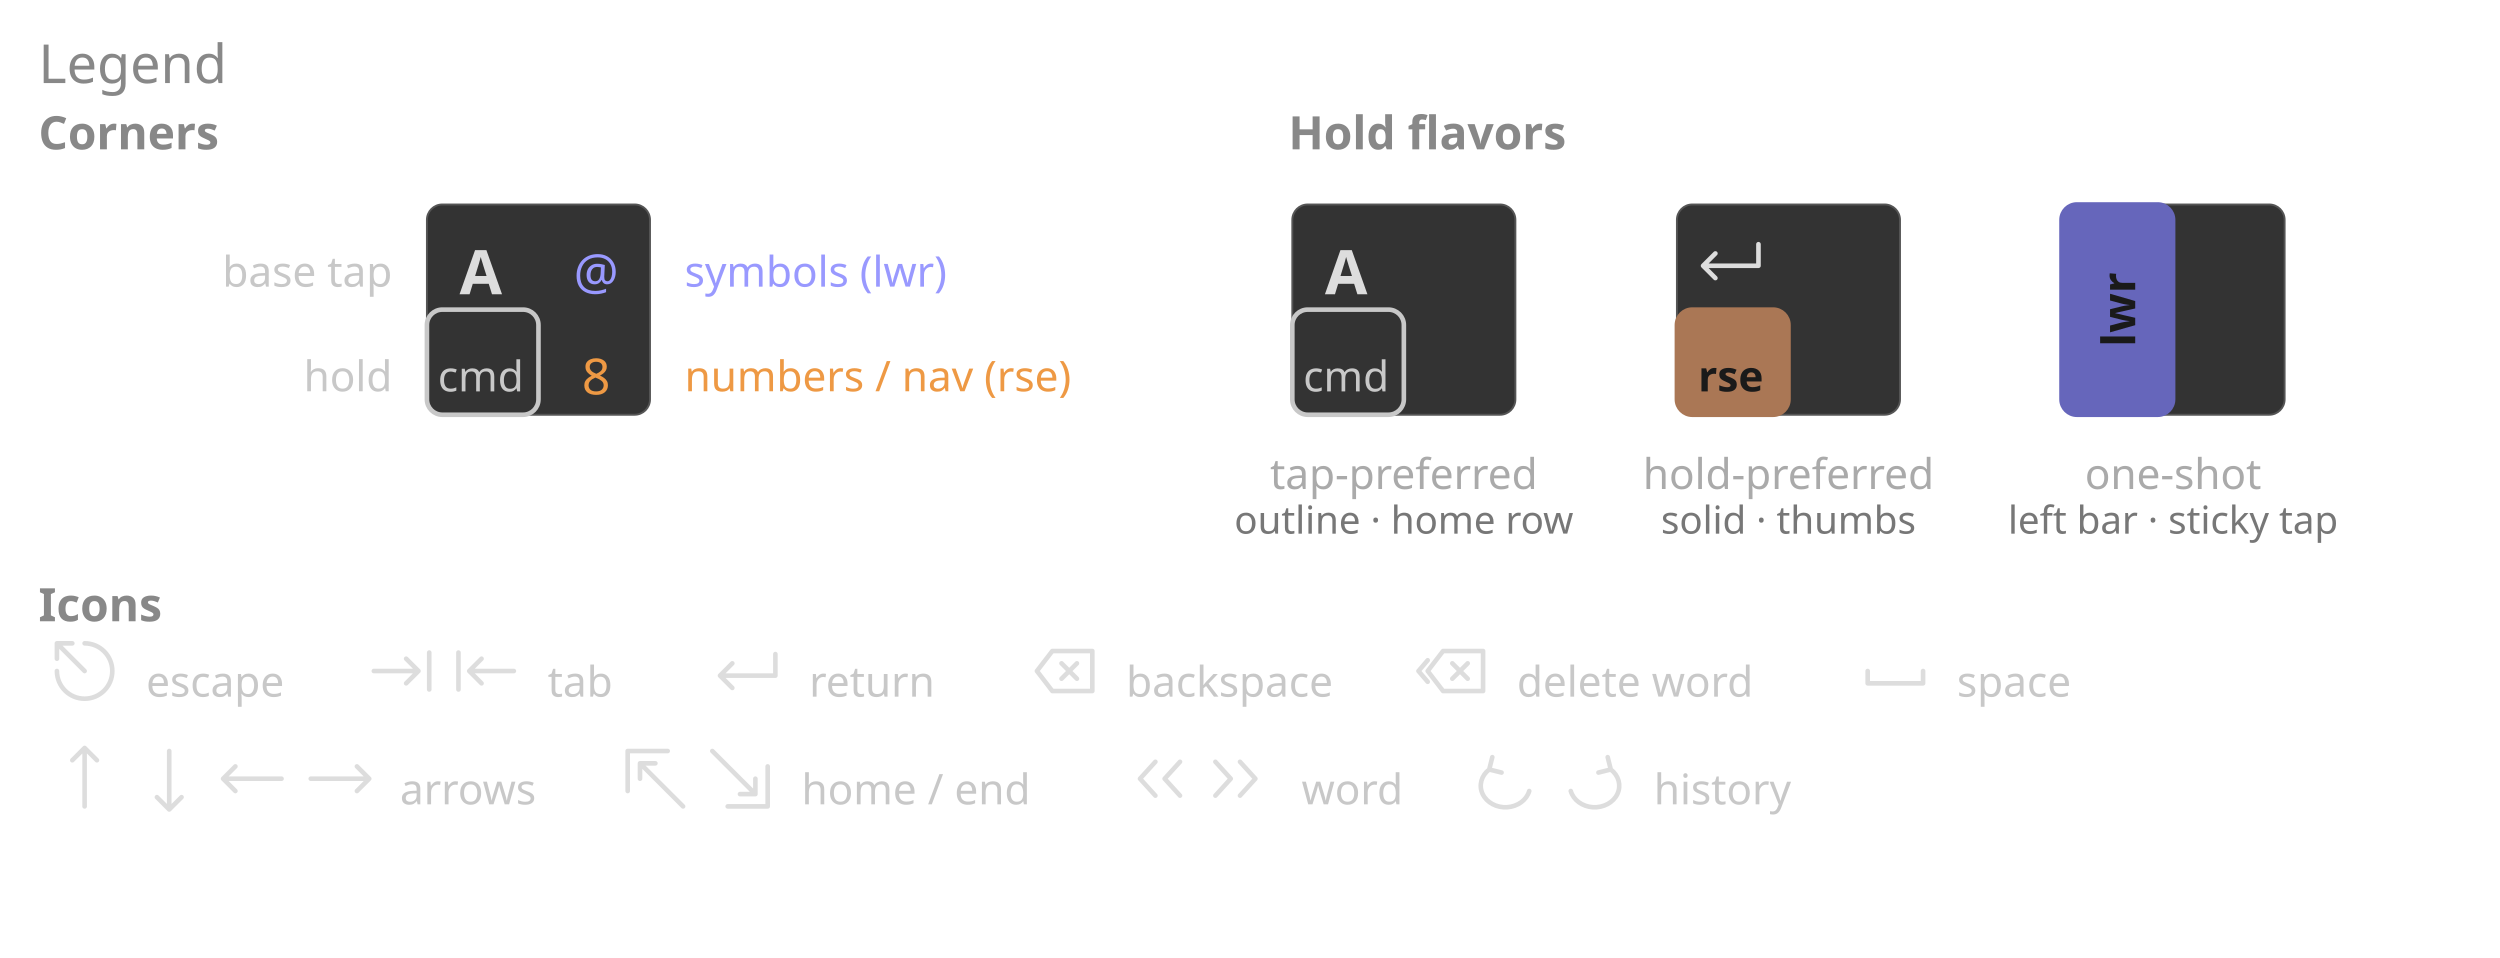
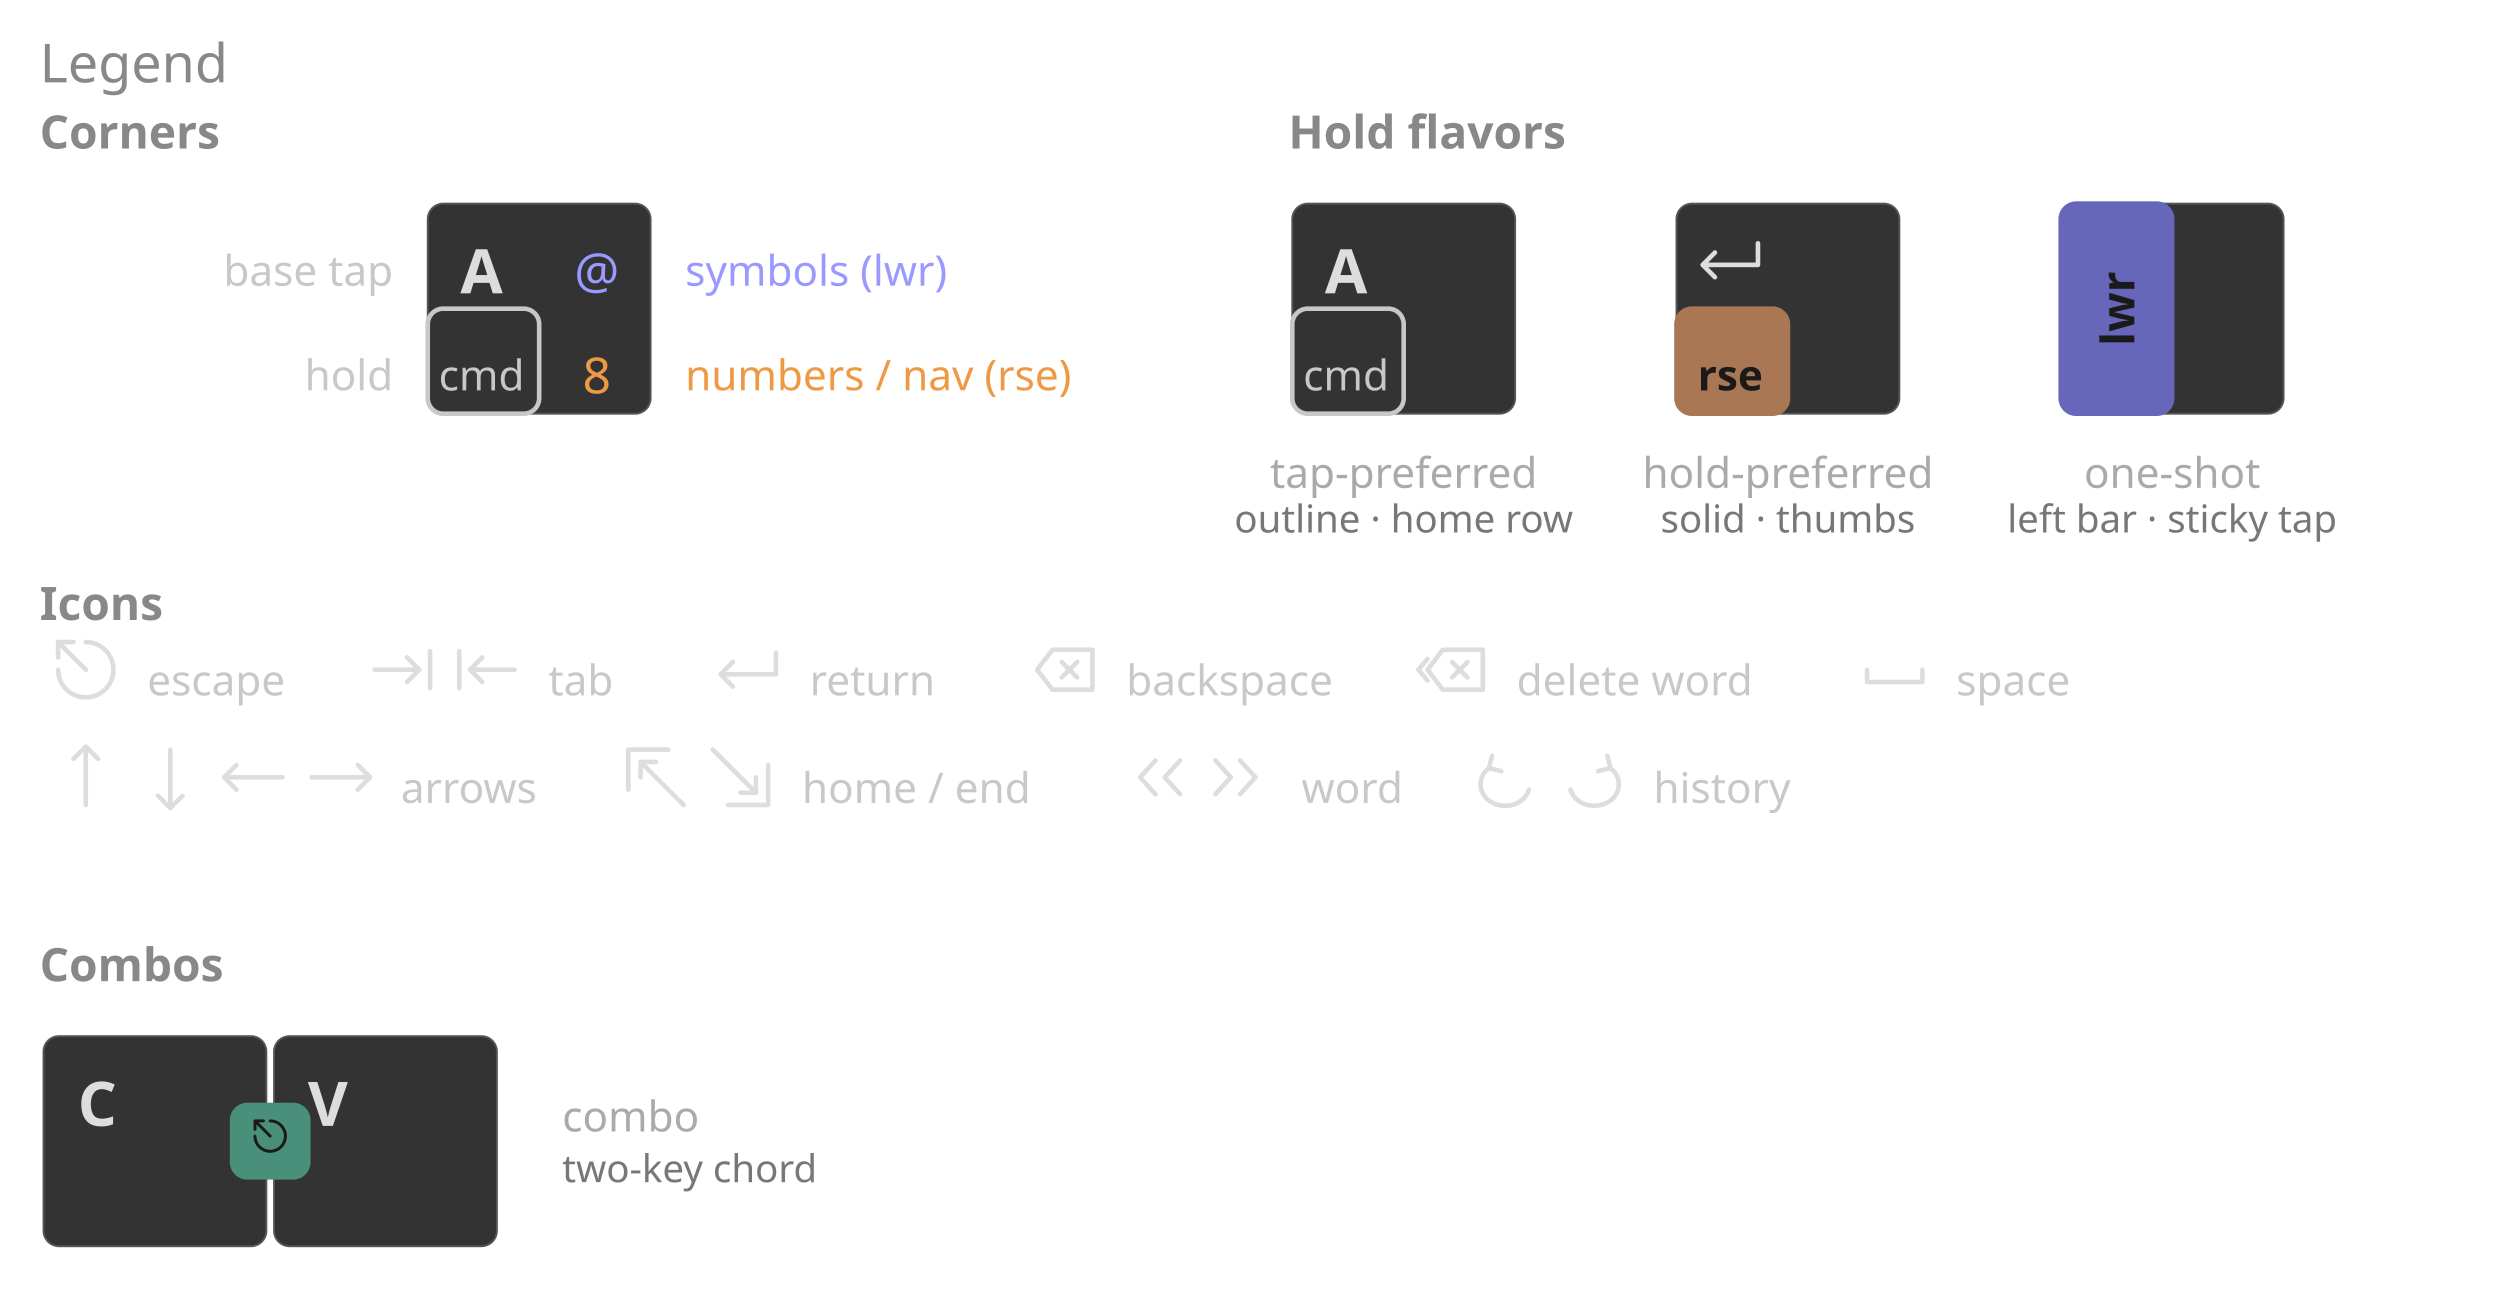
- <svg xmlns="http://www.w3.org/2000/svg" class="keymap" width="650" height="249" viewBox="-10 -24 650.0 248.67">
+ <svg xmlns="http://www.w3.org/2000/svg" class="keymap" width="650" height="341" viewBox="-10 -24 650.0 341.34">
  <style>svg.keymap { background: #1e1e2e; font-family: sans-serif; }
    rect.keycap { fill: #333333; stroke: #555555; stroke-width: 0.5px; }
    text { fill: #c8c8c8; text-anchor: middle; dominant-baseline: central; }
    text.base { font-size: 16px; font-weight: 600; fill: #dddddd; }
    text.hold { font-size: 11px; }
    text.sym { font-size: 13px; fill: #9999ff; }
    text.num { font-size: 13px; fill: #ee9944; }
    text.oneshot { font-size: 12px; font-weight: 600; }
    use.glyph { fill: none; stroke: #c8c8c8; stroke-width: 2.5px;
                stroke-linecap: round; stroke-linejoin: round; }
    use.glyph.base { stroke: #dddddd; stroke-width: 3px; }
    use.glyph.sym { stroke: #9999ff; }
    use.glyph.num { stroke: #ee9944; }
    rect.hold-box { stroke-width: 1.2px; }
    rect.hold-box.tap-preferred.mod { fill: none; stroke: #c8c8c8; }
    rect.hold-box.tap-preferred.sym { fill: none; stroke: #9999ff; }
    rect.hold-box.tap-preferred.nav { fill: none; stroke: #ee9944; }
    rect.hold-box.hold-preferred.mod { fill: #666666; stroke: #666666; }
    rect.hold-box.hold-preferred.sym { fill: #6666bb; stroke: #6666bb; }
    rect.hold-box.hold-preferred.nav { fill: #aa7755; stroke: #aa7755; }
    rect.hold-box.oneshot.mod { fill: #666666; stroke: #666666; }
    rect.hold-box.oneshot.sym { fill: #6666bb; stroke: #6666bb; }
    rect.hold-box.oneshot.nav { fill: #aa7755; stroke: #aa7755; }
    text.hold.hold-preferred.mod, text.oneshot.mod { fill: #eeeeee; font-weight: 700; }
    text.hold.hold-preferred.sym, text.oneshot.sym,
    text.hold.hold-preferred.nav, text.oneshot.nav { fill: #1a1a1a; font-weight: 700; }
    text.hold.tap-preferred { fill: #c8c8c8; }
    text.title { font-size: 14px; fill: #888888; text-anchor: start; }
+     rect.combo-badge { fill: #4a8f7a; stroke: #4a8f7a; }
+     use.glyph.combo { stroke: #1a1a1a; stroke-width: 3.5px; }
+     text.combo { font-size: 9px; font-weight: 700; fill: #1a1a1a; }
text.section { font-size: 12px; fill: #888888; text-anchor: start;
                   font-weight: 600; }
    text.callout { font-size: 11px; fill: #c8c8c8; }
    text.callout.end { text-anchor: end; }
    text.callout.start { text-anchor: start; }
    text.callout.sym { fill: #9999ff; }
    text.callout.num { fill: #ee9944; }
    text.caption { font-size: 11px; fill: #aaaaaa; text-anchor: middle; }
    text.caption.sub { font-size: 10px; fill: #777777; }
+     text.caption.start { text-anchor: start; }
    text.glyph-label { font-size: 11px; fill: #c8c8c8; text-anchor: start; }</style>
  <defs>
    <path id="glyph_backspace" class="symbol" transform="scale(0.4) translate(-24,-30)" d="M22,19l10,10 M22,29l10-10 M6,24l10,13h26v-26h-26z" />
    <path id="glyph_delete-word" class="symbol" transform="scale(0.4) translate(-24,-30)" d="M22,19l10,10 M22,29l10-10 M6,24l10,13h26v-26h-26z M6,17l-6,7,6,7" />
    <path id="glyph_return" class="symbol" transform="scale(0.4) translate(-24,-30)" d="M42,13V27H6 m8-8l-8,8l8,8" />
    <path id="glyph_space" class="symbol" transform="scale(0.4) translate(-24,-30)" d="M42,24V32H6V24" />
    <path id="glyph_escape" class="symbol" transform="scale(0.4) translate(-24,-30)" d="M24,24l-18-18 m0,10v-10h10 M24,6A18,18,0,1,1,6,24" />
    <path id="glyph_up" class="symbol" transform="scale(0.4) translate(-24,-30)" d="M24,42v-36 m-8,6l8-8l8,8" />
    <path id="glyph_down" class="symbol" transform="scale(0.4) translate(-24,-30)" d="M24,6v36 m-8,-6l8,8l8-8" />
    <path id="glyph_left" class="symbol" transform="scale(0.4) translate(-24,-30)" d="M42,24h-36 m6-8l-8,8l8,8" />
    <path id="glyph_right" class="symbol" transform="scale(0.4) translate(-24,-30)" d="M6,24h36 m-6-8l8,8l-8,8" />
    <path id="glyph_tab" class="symbol" transform="scale(0.4) translate(-24,-30)" d="M6,24h27 m-6-8l8,8l-8,8 M42,12V36" />
    <path id="glyph_btab" class="symbol" transform="scale(0.4) translate(-24,-30)" d="M42,24h-27 m6-8l-8,8l8,8 M6,12V36" />
    <path id="glyph_home" class="symbol" transform="scale(0.4) translate(-24,-30)" d="M42,42l-28-28 m0,10v-10h10 m8-8h-26v26" />
    <path id="glyph_end" class="symbol" transform="scale(0.4) translate(-24,-30)" d="M6,6l28,28 m0-10v10h-10 m-8,8h26v-26" />
    <path id="glyph_word-right" class="symbol" transform="scale(0.4) translate(-24,-30)" d="M8,13l10,11-10,11 M24,13l10,11-10,11" />
    <path id="glyph_word-left" class="symbol" transform="scale(0.4) translate(-24,-30)" d="M40,13l-10,11,10,11 M24,13l-10,11,10,11" />
    <path id="glyph_hist-fwd" class="symbol" transform="scale(0.4) translate(-24,-30)" d="M10,32A16,14,0,1,0,36,18 m-2,-8l2,8l-8,2" />
    <path id="glyph_hist-back" class="symbol" transform="scale(0.4) translate(-24,-30)" d="M38,32A16,14,0,1,1,12,18 m2,-8l-2,8l8,2" />
  </defs>
  <text class="title" x="0" y="-8">Legend</text>
  <g transform="translate(100.00,28.00)">
    <rect class="keycap" x="1.0" y="1.0" width="58.0" height="54.67" rx="4.0" ry="4.0" />
    <rect class="hold-box tap-preferred mod" x="1.0" y="28.335" width="29.0" height="27.335" rx="4.0" ry="4.0" />
    <text class="base" x="15.0" y="18.134">A</text>
    <text class="hold tap-preferred mod" x="15.0" y="45.336">cmd</text>
    <text class="sym" x="45.0" y="18.134">@</text>
    <text class="num" x="45.0" y="45.336">8</text>
  </g>
  <text class="section" x="0" y="10">Corners</text>
  <text class="callout end" x="92.0" y="46.1">base tap</text>
  <text class="callout end" x="92.0" y="73.3">hold</text>
  <text class="callout start sym" x="168.0" y="46.1">symbols (lwr)</text>
  <text class="callout start num" x="168.0" y="73.3">numbers / nav (rse)</text>
  <text class="section" x="325.0" y="10">Hold flavors</text>
  <g transform="translate(325.00,28.00)">
    <rect class="keycap" x="1.0" y="1.0" width="58.0" height="54.67" rx="4.0" ry="4.0" />
    <rect class="hold-box tap-preferred mod" x="1.0" y="28.335" width="29.0" height="27.335" rx="4.0" ry="4.0" />
    <text class="base" x="15.0" y="18.134">A</text>
    <text class="hold tap-preferred mod" x="15.0" y="45.336">cmd</text>
  </g>
  <text class="caption" x="355.0" y="98.7">tap-preferred</text>
  <text class="caption sub" x="355.0" y="110.7">outline · home row</text>
  <g transform="translate(425.00,28.00)">
    <rect class="keycap" x="1.0" y="1.0" width="58.0" height="54.67" rx="4.0" ry="4.0" />
    <rect class="hold-box hold-preferred nav" x="1.0" y="28.335" width="29.0" height="27.335" rx="4.0" ry="4.0" />
    <use class="glyph base" href="#glyph_return" x="15.0" y="18.134" />
    <text class="hold hold-preferred nav" x="15.0" y="45.336">rse</text>
  </g>
  <text class="caption" x="455.0" y="98.7">hold-preferred</text>
  <text class="caption sub" x="455.0" y="110.7">solid · thumbs</text>
  <g transform="translate(525.00,28.00)">
    <rect class="keycap" x="1.0" y="1.0" width="58.0" height="54.67" rx="4.0" ry="4.0" />
    <rect class="hold-box oneshot sym" x="1.0" y="1.0" width="29.0" height="54.67" rx="4.0" ry="4.0" />
    <text class="oneshot sym" transform="translate(15.5,28.335) rotate(-90)">lwr</text>
  </g>
  <text class="caption" x="555.0" y="98.7">one-shot</text>
  <text class="caption sub" x="555.0" y="110.7">left bar · sticky tap</text>
  <text class="section" x="0" y="132.7">Icons</text>
  <use class="glyph base" href="#glyph_escape" x="12.0" y="152.7" />
  <text class="glyph-label" x="28.0" y="152.7">escape</text>
  <use class="glyph base" href="#glyph_tab" x="94.4" y="152.7" />
  <use class="glyph base" href="#glyph_btab" x="116.4" y="152.7" />
  <text class="glyph-label" x="132.4" y="152.7">tab</text>
  <use class="glyph base" href="#glyph_return" x="184.4" y="152.7" />
  <text class="glyph-label" x="200.4" y="152.7">return</text>
  <use class="glyph base" href="#glyph_backspace" x="266.8" y="152.7" />
  <text class="glyph-label" x="282.8" y="152.7">backspace</text>
  <use class="glyph base" href="#glyph_delete-word" x="368.4" y="152.7" />
  <text class="glyph-label" x="384.4" y="152.7">delete word</text>
  <use class="glyph base" href="#glyph_space" x="482.8" y="152.7" />
  <text class="glyph-label" x="498.8" y="152.7">space</text>
  <use class="glyph base" href="#glyph_up" x="12.0" y="180.7" />
  <use class="glyph base" href="#glyph_down" x="34.0" y="180.7" />
  <use class="glyph base" href="#glyph_left" x="56.0" y="180.7" />
  <use class="glyph base" href="#glyph_right" x="78.0" y="180.7" />
  <text class="glyph-label" x="94.0" y="180.7">arrows</text>
  <use class="glyph base" href="#glyph_home" x="160.4" y="180.7" />
  <use class="glyph base" href="#glyph_end" x="182.4" y="180.7" />
  <text class="glyph-label" x="198.4" y="180.7">home / end</text>
  <use class="glyph base" href="#glyph_word-left" x="290.4" y="180.7" />
  <use class="glyph base" href="#glyph_word-right" x="312.4" y="180.7" />
  <text class="glyph-label" x="328.4" y="180.7">word</text>
  <use class="glyph base" href="#glyph_hist-back" x="382.0" y="180.7" />
  <use class="glyph base" href="#glyph_hist-fwd" x="404.0" y="180.7" />
  <text class="glyph-label" x="420.0" y="180.7">history</text>
+   <text class="section" x="0" y="226.7">Combos</text>
+   <g transform="translate(0.00,244.67)">
+     <rect class="keycap" x="1.0" y="1.0" width="58.0" height="54.67" rx="4.0" ry="4.0" />
+     <text class="base" x="15.0" y="18.134">C</text>
+   </g>
+   <g transform="translate(60.00,244.67)">
+     <rect class="keycap" x="1.0" y="1.0" width="58.0" height="54.67" rx="4.0" ry="4.0" />
+     <text class="base" x="15.0" y="18.134">V</text>
+   </g>
+   <g class="combo" transform="translate(60.00,273.00)">
+     <rect class="combo-badge" x="-10.0" y="-9.5" width="20.0" height="19.0" rx="4.0" ry="4.0" />
+     <g transform="scale(0.55)">
+       <use class="glyph combo" href="#glyph_escape" />
+     </g>
+   </g>
+   <text class="caption start" x="136.0" y="266.2">combo</text>
+   <text class="caption sub start" x="136.0" y="279.8">two-key chord</text>
</svg>
